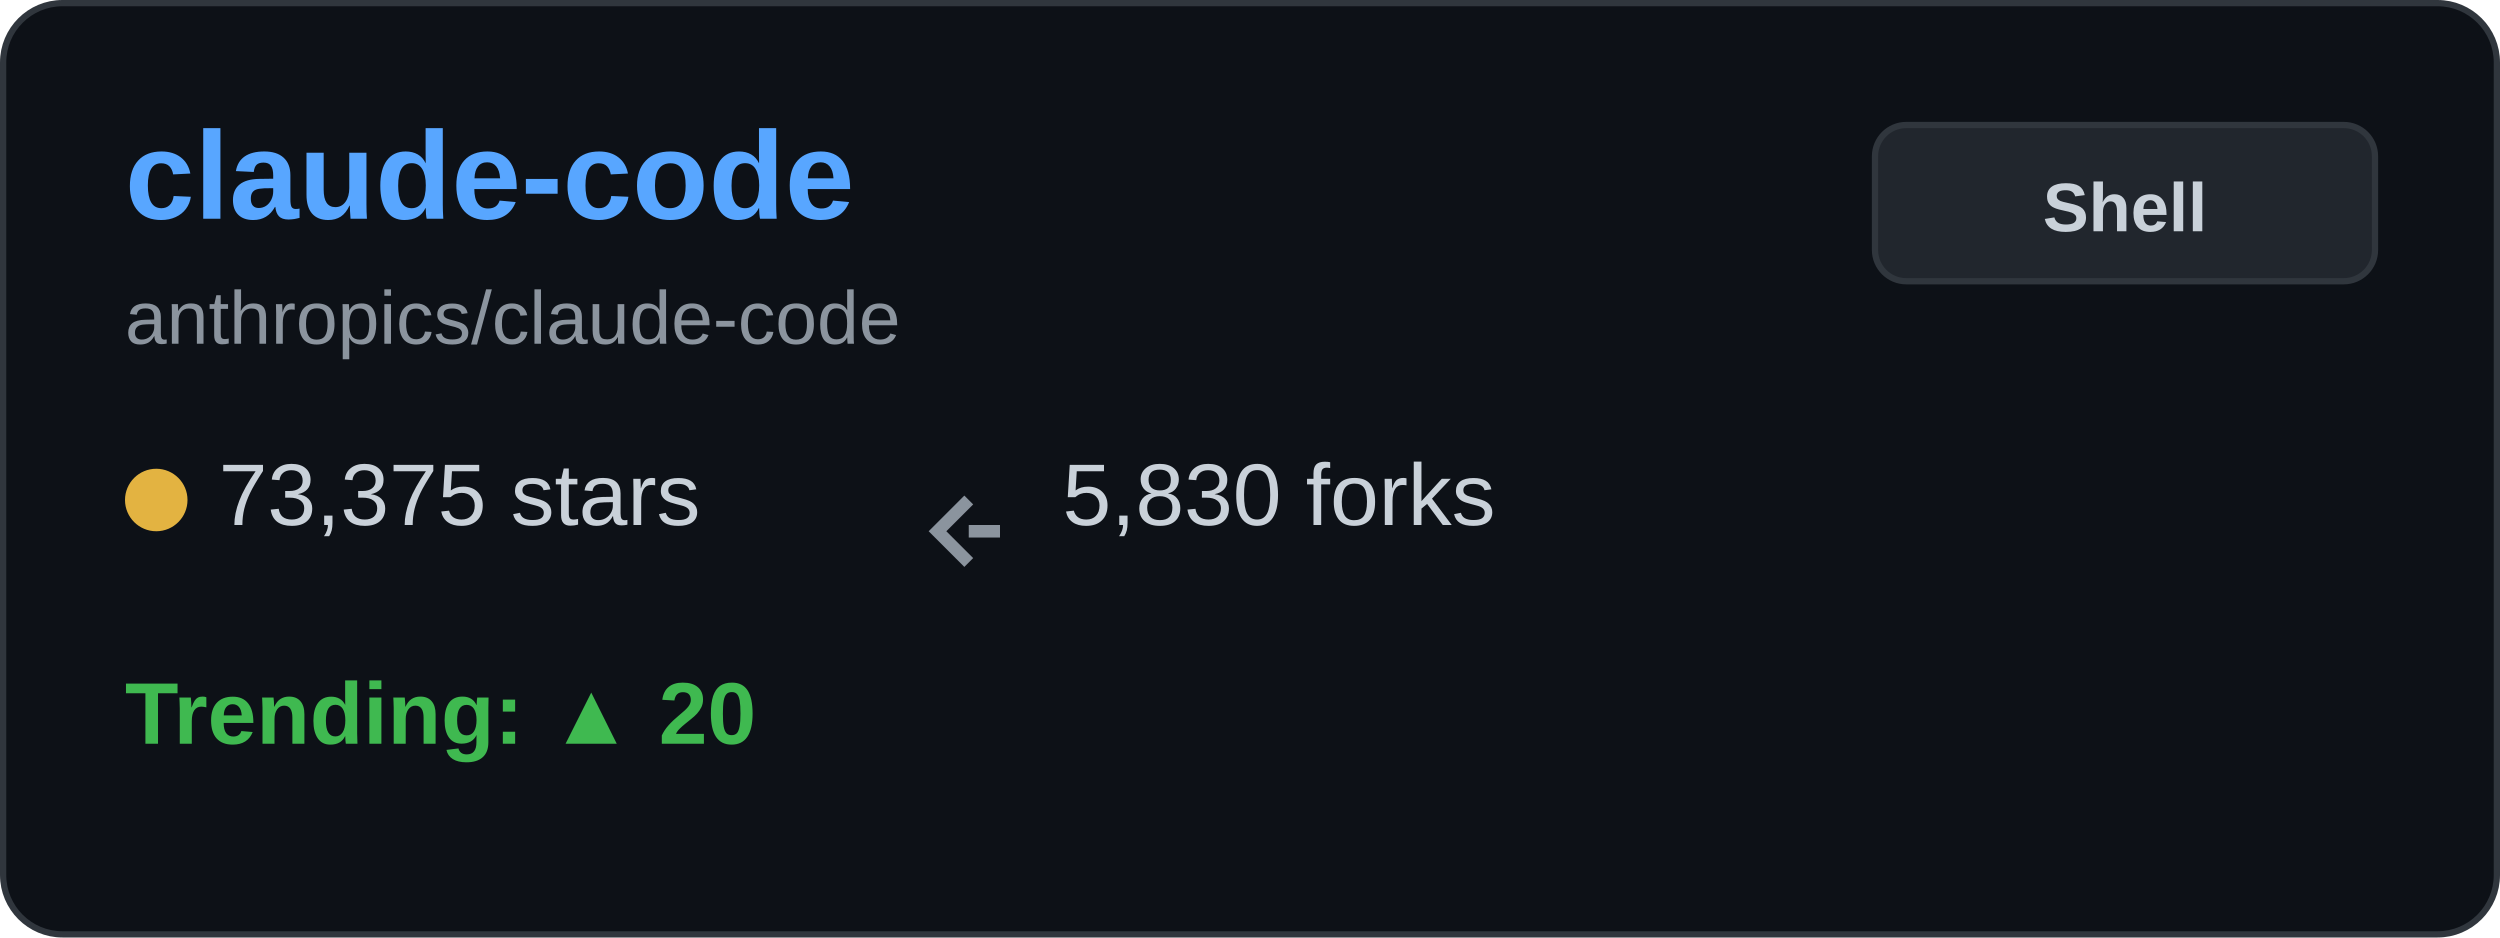
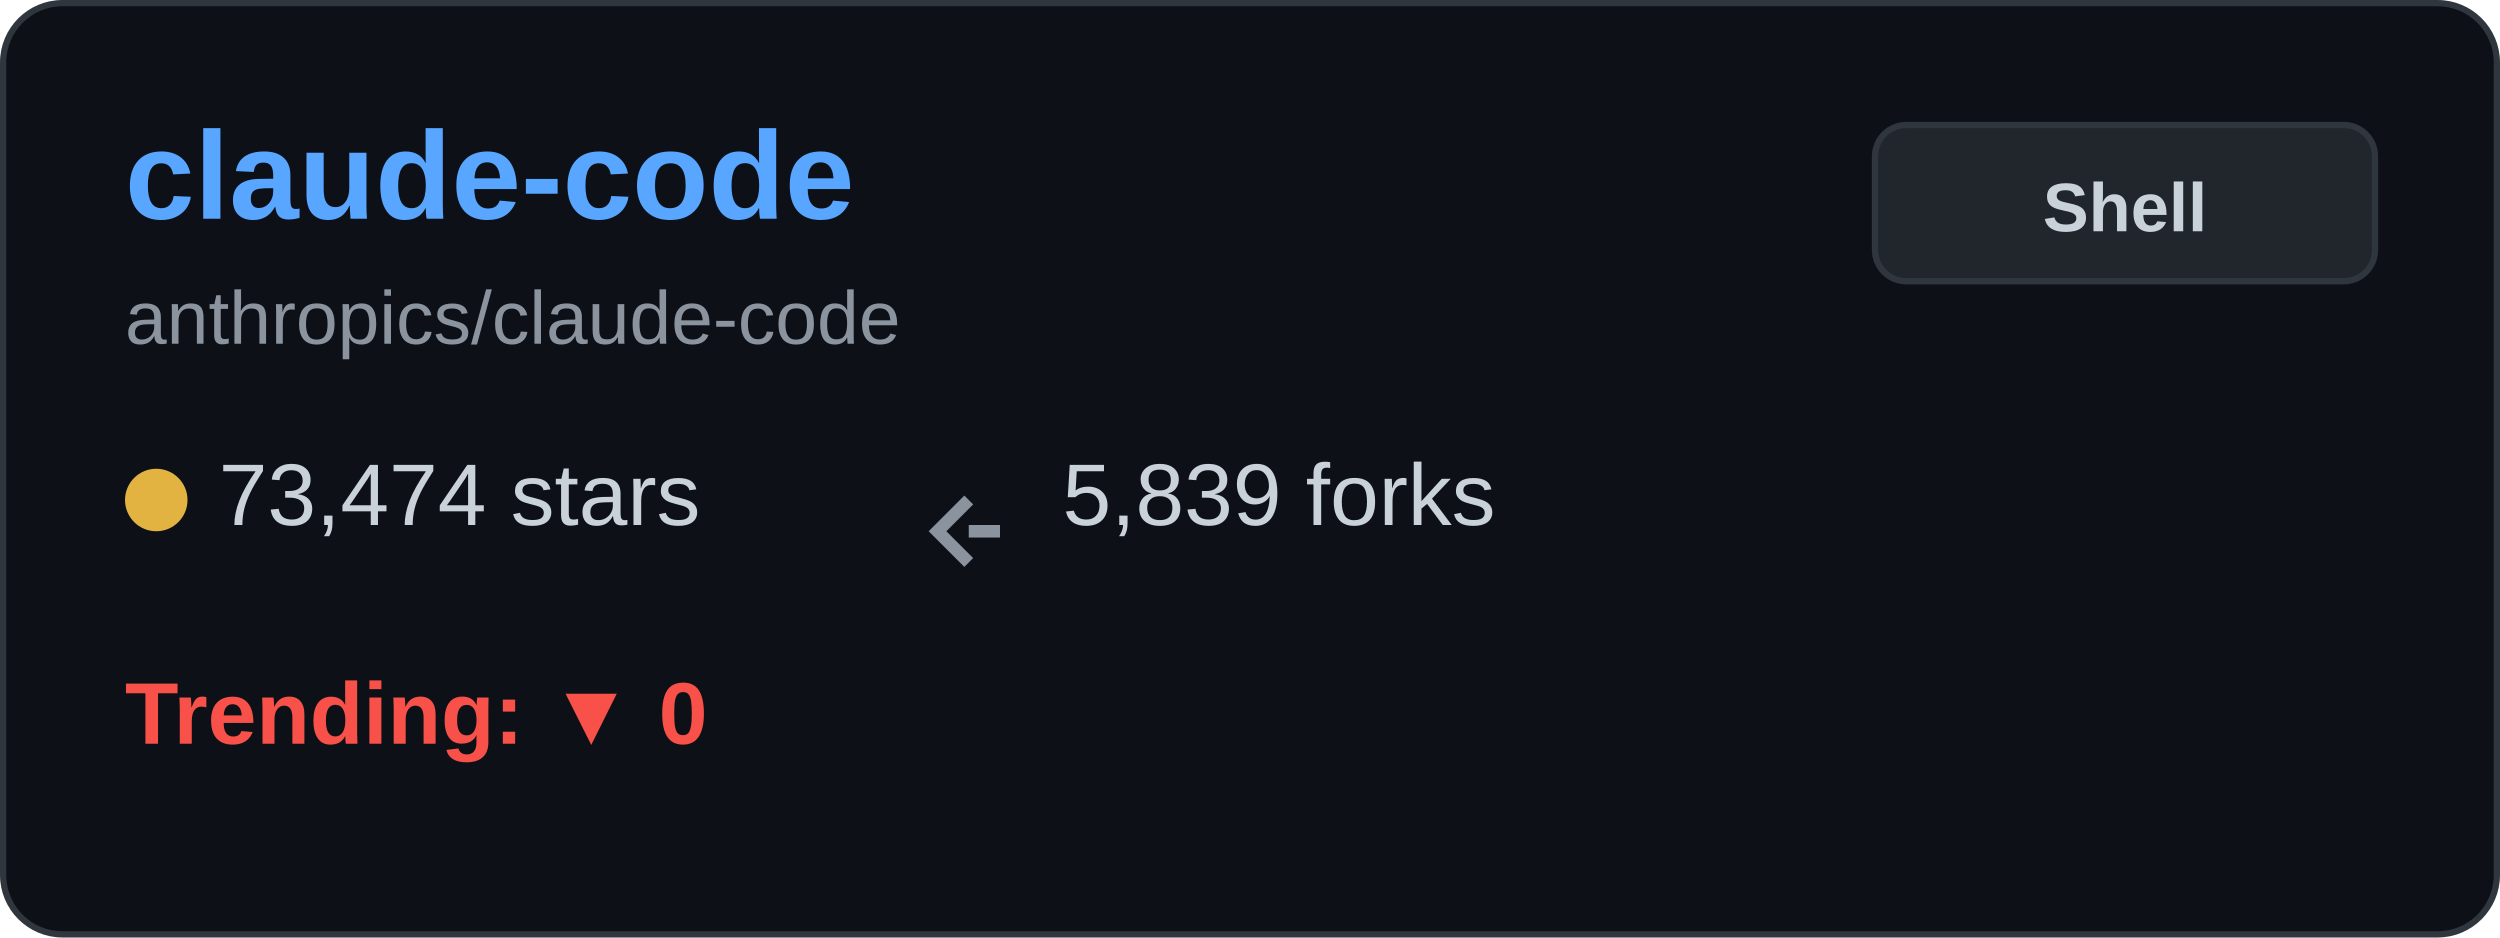
<svg xmlns="http://www.w3.org/2000/svg" width="400" height="150" viewBox="0 0 400 150" fill="none">
  <rect x="0.5" y="0.5" width="399" height="149" rx="9.5" fill="#0d1117" stroke="#30363d" />
  <text x="20" y="35" font-family="Arial, sans-serif" font-size="20" font-weight="bold" fill="#58a6ff">claude-code</text>
  <text x="20" y="55" font-family="Arial, sans-serif" font-size="12" fill="#8b949e">anthropics/claude-code</text>
  <g transform="translate(20, 80)">
    <circle cx="5" cy="0" r="5" fill="#e3b341" />
-     <text x="15" y="4" font-family="Arial, sans-serif" font-size="14" fill="#c9d1d9">73,375 stars</text>
+     <text x="15" y="4" font-family="Arial, sans-serif" font-size="14" fill="#c9d1d9">73,474 stars</text>
  </g>
  <g transform="translate(150, 80)">
    <path d="M5 0 L0 5 L5 10 M5 5 L10 5" stroke="#8b949e" stroke-width="2" fill="none" />
-     <text x="20" y="4" font-family="Arial, sans-serif" font-size="14" fill="#c9d1d9">5,830 forks</text>
+     <text x="20" y="4" font-family="Arial, sans-serif" font-size="14" fill="#c9d1d9">5,839 forks</text>
  </g>
  <g transform="translate(20, 115)">
-     <text x="0" y="4" font-family="Arial, sans-serif" font-size="14" font-weight="bold" fill="#3fb950">Trending: ▲ 20</text>
+     <text x="0" y="4" font-family="Arial, sans-serif" font-size="14" font-weight="bold" fill="#f85149">Trending: ▼ 0</text>
  </g>
  <rect x="300" y="20" width="80" height="25" rx="5" fill="#21262d" stroke="#30363d" />
  <text x="340" y="37" font-family="Arial, sans-serif" font-size="11" font-weight="bold" fill="#c9d1d9" text-anchor="middle">Shell</text>
</svg>
